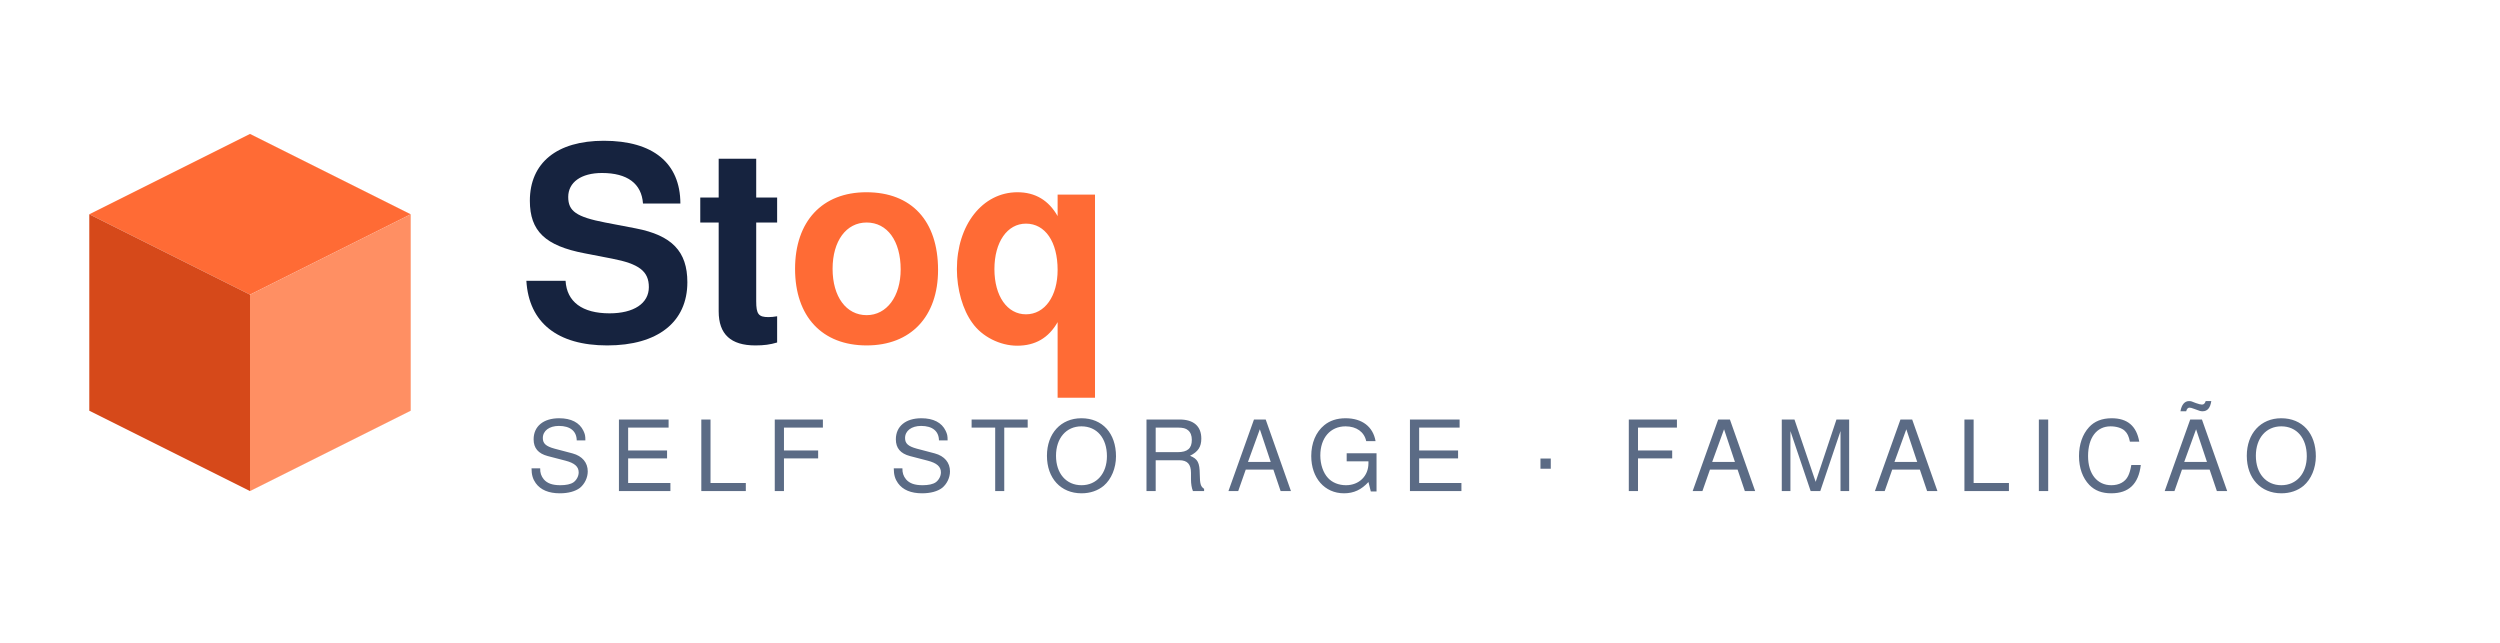
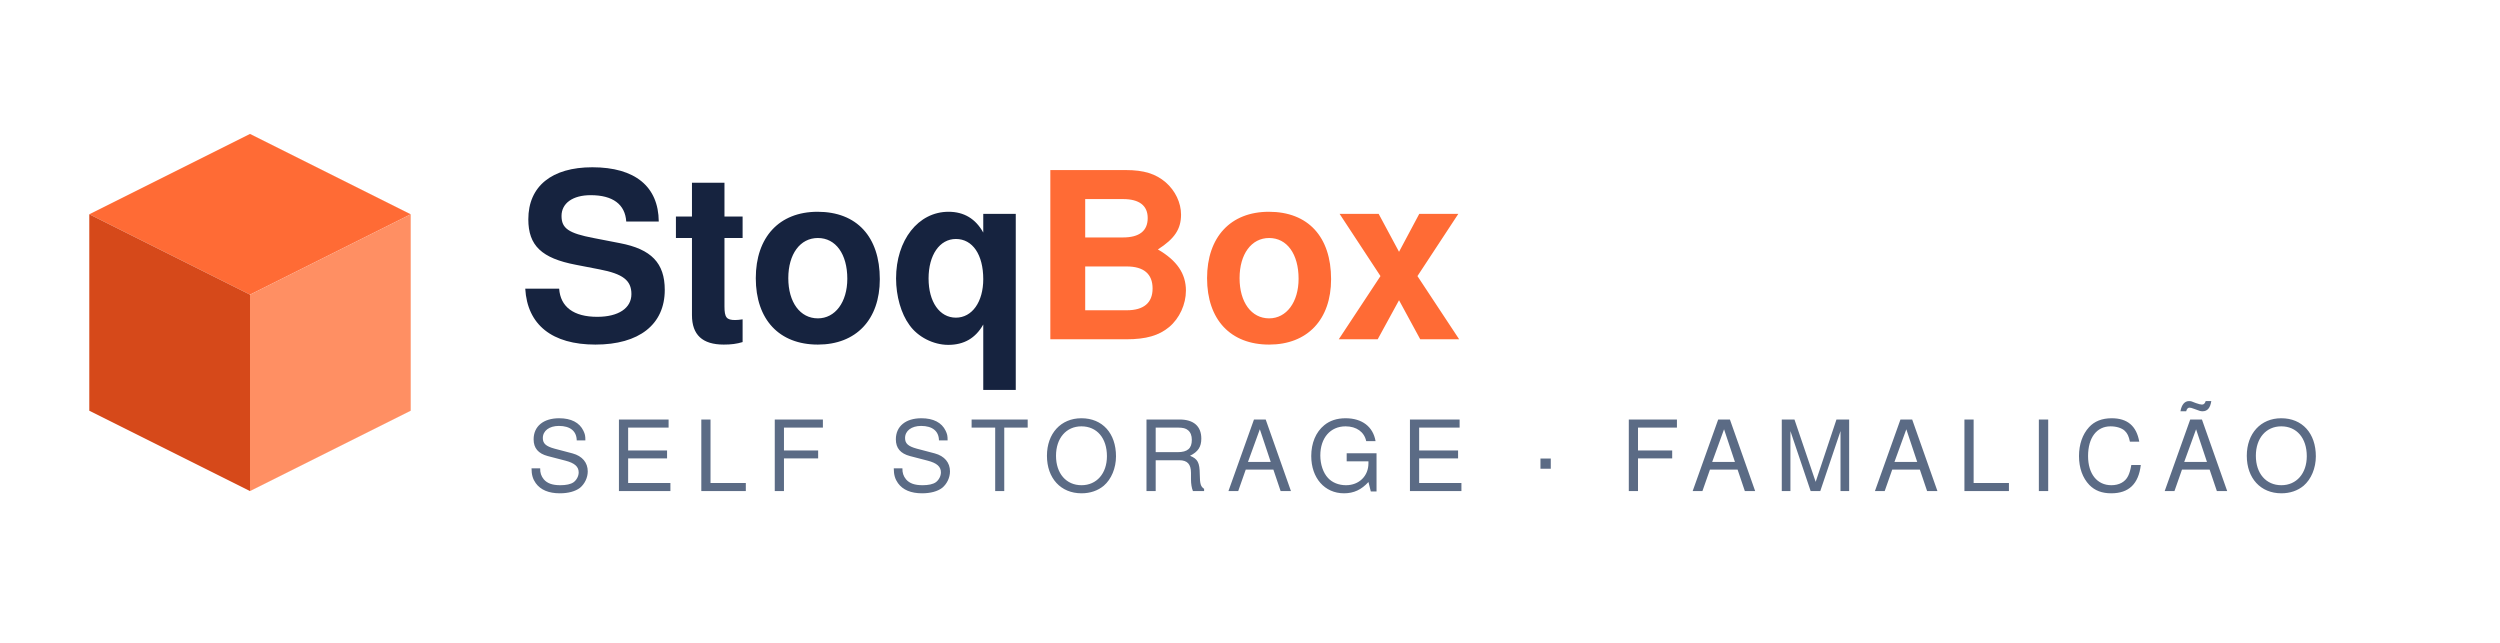
<svg xmlns="http://www.w3.org/2000/svg" width="280" height="72" viewBox="0 0 280 72">
  <g>
    <polygon points="10,24 28,15 46,24 28,33" fill="#FF6B35" />
    <polygon points="10,24 28,33 28,55 10,46" fill="#D6491A" />
    <polygon points="46,24 28,33 28,55 46,46" fill="#FF8F63" />
  </g>
-   <text x="58" y="38" font-family="Helvetica, Arial, sans-serif" font-size="30" font-weight="700" fill="#16233F">St<tspan fill="#FF6B35">oq</tspan>
+   <text x="58" y="38" font-family="Helvetica, Arial, sans-serif" font-size="26" font-weight="700" fill="#16233F">Stoq<tspan fill="#FF6B35">Box</tspan>
  </text>
  <text x="59" y="55" font-family="Helvetica, Arial, sans-serif" font-size="11" fill="#5B6B85" letter-spacing="2">SELF STORAGE · FAMALICÃO</text>
</svg>
